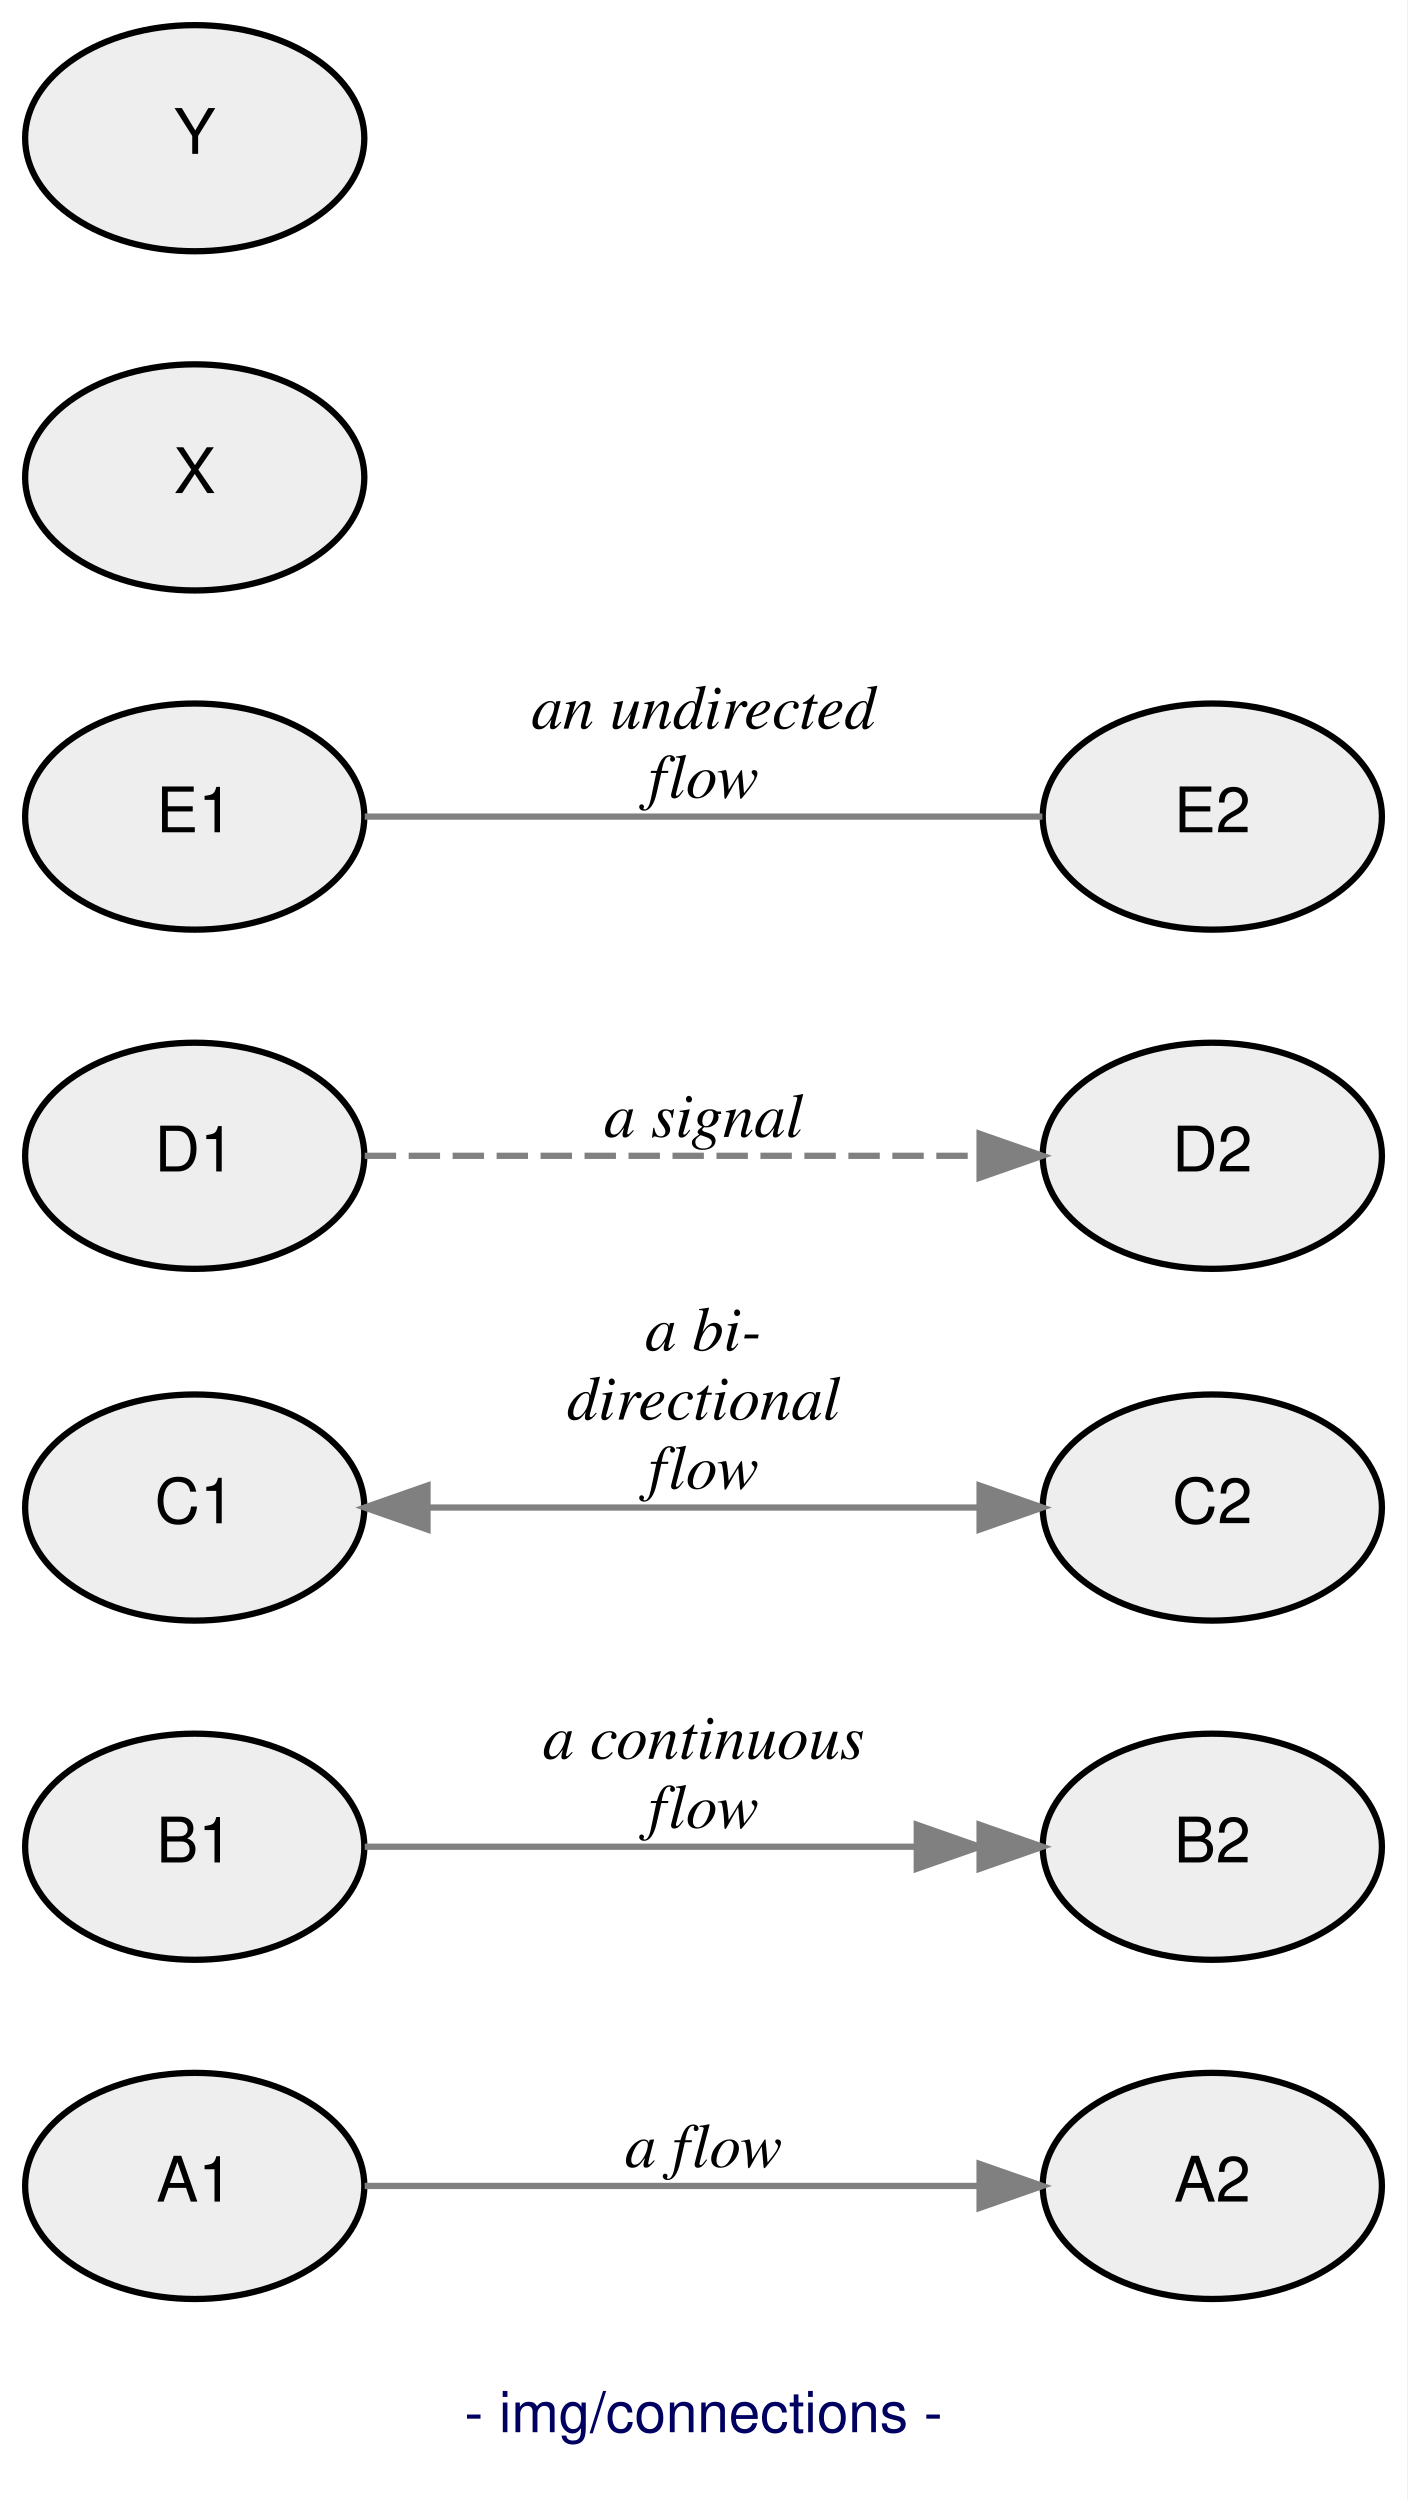
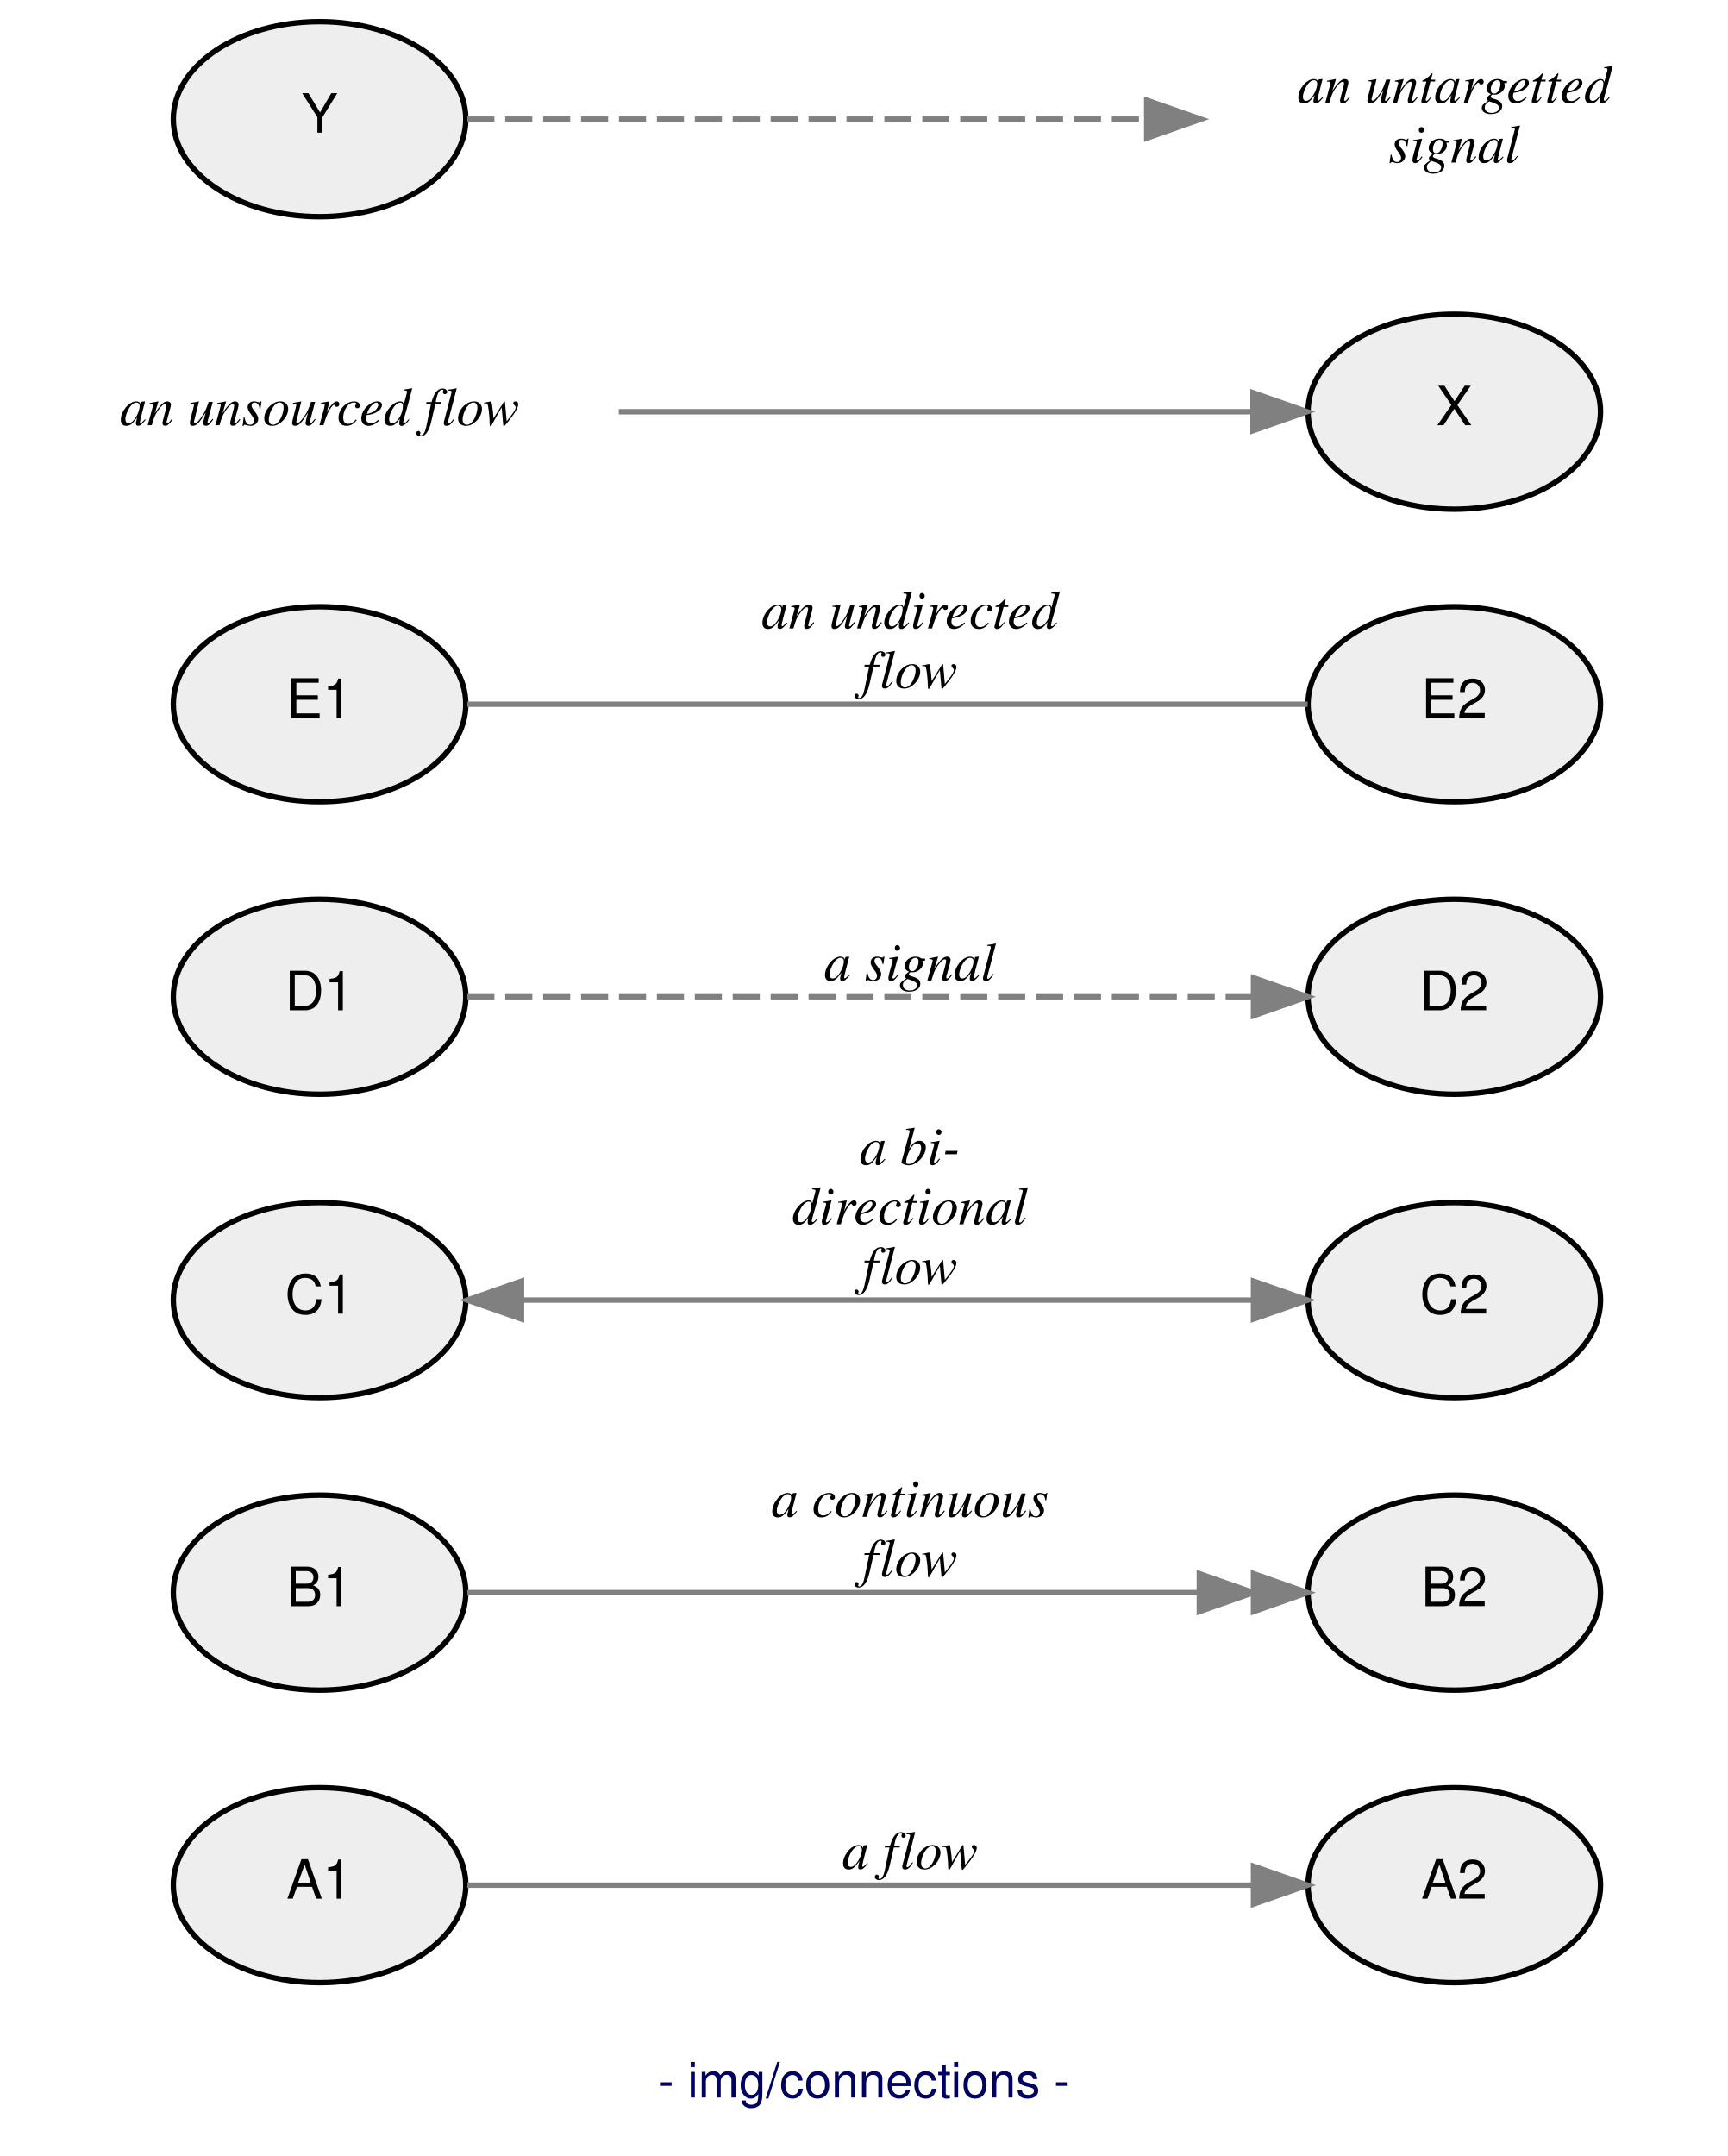
- <svg xmlns="http://www.w3.org/2000/svg" width="224pt" height="398pt" viewBox="0.00 0.00 224.00 398.00">
+ <svg xmlns="http://www.w3.org/2000/svg" width="319pt" height="398pt" viewBox="0.00 0.00 319.00 398.00">
  <g id="graph0" class="graph" transform="scale(1 1) rotate(0) translate(4 394)">
-     <polygon fill="white" stroke="transparent" points="-4,4 -4,-394 220,-394 220,4 -4,4" />
-     <text text-anchor="middle" x="108" y="-6.8" font-family="Helvetica,sans-Serif" font-size="9.00" fill="#000060">- img/connections -</text>
+     <polygon fill="white" stroke="transparent" points="-4,4 -4,-394 315,-394 315,4 -4,4" />
+     <text text-anchor="middle" x="155.5" y="-6.8" font-family="Helvetica,sans-Serif" font-size="9.00" fill="#000060">- img/connections -</text>
    <g id="node1" class="node">
-       <ellipse fill="#eeeeee" stroke="black" cx="27" cy="-46" rx="27" ry="18" />
-       <text text-anchor="middle" x="27" y="-43.5" font-family="Helvetica,sans-Serif" font-size="10.00">A1</text>
+       <ellipse fill="#eeeeee" stroke="black" cx="55" cy="-46" rx="27" ry="18" />
+       <text text-anchor="middle" x="55" y="-43.5" font-family="Helvetica,sans-Serif" font-size="10.00">A1</text>
    </g>
    <g id="node2" class="node">
-       <ellipse fill="#eeeeee" stroke="black" cx="189" cy="-46" rx="27" ry="18" />
-       <text text-anchor="middle" x="189" y="-43.5" font-family="Helvetica,sans-Serif" font-size="10.00">A2</text>
+       <ellipse fill="#eeeeee" stroke="black" cx="264.5" cy="-46" rx="27" ry="18" />
+       <text text-anchor="middle" x="264.5" y="-43.5" font-family="Helvetica,sans-Serif" font-size="10.00">A2</text>
    </g>
    <g id="edge1" class="edge">
-       <path fill="none" stroke="gray" d="M54.06,-46C80.56,-46 121.84,-46 151.57,-46" />
-       <polygon fill="gray" stroke="gray" points="151.95,-49.5 161.95,-46 151.95,-42.5 151.95,-49.5" />
-       <text text-anchor="middle" x="108" y="-49" font-family="Times,serif" font-style="italic" font-size="10.00">a flow</text>
+       <path fill="none" stroke="gray" d="M82.28,-46C119,-46 185.79,-46 227.23,-46" />
+       <polygon fill="gray" stroke="gray" points="227.43,-49.5 237.43,-46 227.43,-42.5 227.43,-49.5" />
+       <text text-anchor="middle" x="164" y="-49" font-family="Times,serif" font-style="italic" font-size="10.00">a flow</text>
    </g>
    <g id="node3" class="node">
-       <ellipse fill="#eeeeee" stroke="black" cx="27" cy="-100" rx="27" ry="18" />
-       <text text-anchor="middle" x="27" y="-97.5" font-family="Helvetica,sans-Serif" font-size="10.00">B1</text>
+       <ellipse fill="#eeeeee" stroke="black" cx="55" cy="-100" rx="27" ry="18" />
+       <text text-anchor="middle" x="55" y="-97.5" font-family="Helvetica,sans-Serif" font-size="10.00">B1</text>
    </g>
    <g id="node4" class="node">
-       <ellipse fill="#eeeeee" stroke="black" cx="189" cy="-100" rx="27" ry="18" />
-       <text text-anchor="middle" x="189" y="-97.5" font-family="Helvetica,sans-Serif" font-size="10.00">B2</text>
+       <ellipse fill="#eeeeee" stroke="black" cx="264.5" cy="-100" rx="27" ry="18" />
+       <text text-anchor="middle" x="264.5" y="-97.5" font-family="Helvetica,sans-Serif" font-size="10.00">B2</text>
    </g>
    <g id="edge2" class="edge">
-       <path fill="none" stroke="gray" d="M54.06,-100C77.77,-100 113.31,-100 141.83,-100" />
-       <polygon fill="gray" stroke="gray" points="151.95,-103.5 161.95,-100 151.95,-96.5 151.95,-103.5" />
-       <polygon fill="gray" stroke="gray" points="141.95,-103.5 151.95,-100 141.95,-96.5 141.95,-103.5" />
-       <text text-anchor="middle" x="108" y="-114" font-family="Times,serif" font-style="italic" font-size="10.00">a continuous</text>
-       <text text-anchor="middle" x="108" y="-103" font-family="Times,serif" font-style="italic" font-size="10.00">flow</text>
+       <path fill="none" stroke="gray" d="M82.28,-100C116.19,-100 175.76,-100 217.3,-100" />
+       <polygon fill="gray" stroke="gray" points="227.43,-103.5 237.43,-100 227.43,-96.5 227.43,-103.5" />
+       <polygon fill="gray" stroke="gray" points="217.43,-103.5 227.43,-100 217.43,-96.5 217.43,-103.5" />
+       <text text-anchor="middle" x="164" y="-114" font-family="Times,serif" font-style="italic" font-size="10.00">a continuous</text>
+       <text text-anchor="middle" x="164" y="-103" font-family="Times,serif" font-style="italic" font-size="10.00">flow</text>
    </g>
    <g id="node5" class="node">
-       <ellipse fill="#eeeeee" stroke="black" cx="27" cy="-154" rx="27" ry="18" />
-       <text text-anchor="middle" x="27" y="-151.5" font-family="Helvetica,sans-Serif" font-size="10.00">C1</text>
+       <ellipse fill="#eeeeee" stroke="black" cx="55" cy="-154" rx="27" ry="18" />
+       <text text-anchor="middle" x="55" y="-151.5" font-family="Helvetica,sans-Serif" font-size="10.00">C1</text>
    </g>
    <g id="node6" class="node">
-       <ellipse fill="#eeeeee" stroke="black" cx="189" cy="-154" rx="27" ry="18" />
-       <text text-anchor="middle" x="189" y="-151.5" font-family="Helvetica,sans-Serif" font-size="10.00">C2</text>
+       <ellipse fill="#eeeeee" stroke="black" cx="264.5" cy="-154" rx="27" ry="18" />
+       <text text-anchor="middle" x="264.5" y="-151.5" font-family="Helvetica,sans-Serif" font-size="10.00">C2</text>
    </g>
    <g id="edge3" class="edge">
-       <path fill="none" stroke="gray" d="M64.45,-154C90.58,-154 125.63,-154 151.72,-154" />
-       <polygon fill="gray" stroke="gray" points="64.06,-150.5 54.06,-154 64.06,-157.5 64.06,-150.5" />
-       <polygon fill="gray" stroke="gray" points="151.95,-157.5 161.95,-154 151.95,-150.5 151.95,-157.5" />
-       <text text-anchor="middle" x="108" y="-179" font-family="Times,serif" font-style="italic" font-size="10.00">a bi-</text>
-       <text text-anchor="middle" x="108" y="-168" font-family="Times,serif" font-style="italic" font-size="10.00">directional</text>
-       <text text-anchor="middle" x="108" y="-157" font-family="Times,serif" font-style="italic" font-size="10.00">flow</text>
+       <path fill="none" stroke="gray" d="M92.52,-154C130.48,-154 189.54,-154 227.36,-154" />
+       <polygon fill="gray" stroke="gray" points="92.28,-150.5 82.28,-154 92.28,-157.5 92.28,-150.5" />
+       <polygon fill="gray" stroke="gray" points="227.43,-157.5 237.43,-154 227.43,-150.5 227.43,-157.5" />
+       <text text-anchor="middle" x="164" y="-179" font-family="Times,serif" font-style="italic" font-size="10.00">a bi-</text>
+       <text text-anchor="middle" x="164" y="-168" font-family="Times,serif" font-style="italic" font-size="10.00">directional</text>
+       <text text-anchor="middle" x="164" y="-157" font-family="Times,serif" font-style="italic" font-size="10.00">flow</text>
    </g>
    <g id="node7" class="node">
-       <ellipse fill="#eeeeee" stroke="black" cx="27" cy="-210" rx="27" ry="18" />
-       <text text-anchor="middle" x="27" y="-207.5" font-family="Helvetica,sans-Serif" font-size="10.00">D1</text>
+       <ellipse fill="#eeeeee" stroke="black" cx="55" cy="-210" rx="27" ry="18" />
+       <text text-anchor="middle" x="55" y="-207.5" font-family="Helvetica,sans-Serif" font-size="10.00">D1</text>
    </g>
    <g id="node8" class="node">
-       <ellipse fill="#eeeeee" stroke="black" cx="189" cy="-210" rx="27" ry="18" />
-       <text text-anchor="middle" x="189" y="-207.5" font-family="Helvetica,sans-Serif" font-size="10.00">D2</text>
+       <ellipse fill="#eeeeee" stroke="black" cx="264.5" cy="-210" rx="27" ry="18" />
+       <text text-anchor="middle" x="264.5" y="-207.5" font-family="Helvetica,sans-Serif" font-size="10.00">D2</text>
    </g>
    <g id="edge4" class="edge">
-       <path fill="none" stroke="gray" stroke-dasharray="5,2" d="M54.06,-210C80.56,-210 121.84,-210 151.57,-210" />
-       <polygon fill="gray" stroke="gray" points="151.95,-213.5 161.95,-210 151.95,-206.5 151.95,-213.5" />
-       <text text-anchor="middle" x="108" y="-213" font-family="Times,serif" font-style="italic" font-size="10.00">a signal</text>
+       <path fill="none" stroke="gray" stroke-dasharray="5,2" d="M82.28,-210C119,-210 185.79,-210 227.23,-210" />
+       <polygon fill="gray" stroke="gray" points="227.43,-213.5 237.43,-210 227.43,-206.5 227.43,-213.5" />
+       <text text-anchor="middle" x="164" y="-213" font-family="Times,serif" font-style="italic" font-size="10.00">a signal</text>
    </g>
    <g id="node9" class="node">
-       <ellipse fill="#eeeeee" stroke="black" cx="27" cy="-264" rx="27" ry="18" />
-       <text text-anchor="middle" x="27" y="-261.5" font-family="Helvetica,sans-Serif" font-size="10.00">E1</text>
+       <ellipse fill="#eeeeee" stroke="black" cx="55" cy="-264" rx="27" ry="18" />
+       <text text-anchor="middle" x="55" y="-261.5" font-family="Helvetica,sans-Serif" font-size="10.00">E1</text>
    </g>
    <g id="node10" class="node">
-       <ellipse fill="#eeeeee" stroke="black" cx="189" cy="-264" rx="27" ry="18" />
-       <text text-anchor="middle" x="189" y="-261.5" font-family="Helvetica,sans-Serif" font-size="10.00">E2</text>
+       <ellipse fill="#eeeeee" stroke="black" cx="264.5" cy="-264" rx="27" ry="18" />
+       <text text-anchor="middle" x="264.5" y="-261.5" font-family="Helvetica,sans-Serif" font-size="10.00">E2</text>
    </g>
    <g id="edge5" class="edge">
-       <path fill="none" stroke="gray" d="M54.06,-264C83.82,-264 132.2,-264 161.95,-264" />
-       <text text-anchor="middle" x="108" y="-278" font-family="Times,serif" font-style="italic" font-size="10.00">an undirected</text>
-       <text text-anchor="middle" x="108" y="-267" font-family="Times,serif" font-style="italic" font-size="10.00">flow</text>
+       <path fill="none" stroke="gray" d="M82.28,-264C122.19,-264 197.65,-264 237.43,-264" />
+       <text text-anchor="middle" x="164" y="-278" font-family="Times,serif" font-style="italic" font-size="10.00">an undirected</text>
+       <text text-anchor="middle" x="164" y="-267" font-family="Times,serif" font-style="italic" font-size="10.00">flow</text>
    </g>
    <g id="node11" class="node">
-       <ellipse fill="#eeeeee" stroke="black" cx="27" cy="-318" rx="27" ry="18" />
-       <text text-anchor="middle" x="27" y="-315.5" font-family="Helvetica,sans-Serif" font-size="10.00">X</text>
+       <ellipse fill="#eeeeee" stroke="black" cx="264.5" cy="-318" rx="27" ry="18" />
+       <text text-anchor="middle" x="264.5" y="-315.5" font-family="Helvetica,sans-Serif" font-size="10.00">X</text>
    </g>
    <g id="node12" class="node">
-       <ellipse fill="#eeeeee" stroke="black" cx="27" cy="-372" rx="27" ry="18" />
-       <text text-anchor="middle" x="27" y="-369.5" font-family="Helvetica,sans-Serif" font-size="10.00">Y</text>
+       <ellipse fill="#eeeeee" stroke="black" cx="55" cy="-372" rx="27" ry="18" />
+       <text text-anchor="middle" x="55" y="-369.5" font-family="Helvetica,sans-Serif" font-size="10.00">Y</text>
+     </g>
+     <g id="node14" class="node">
+       <text text-anchor="middle" x="264.5" y="-375" font-family="Times,serif" font-style="italic" font-size="10.00">an untargetted</text>
+       <text text-anchor="middle" x="264.5" y="-364" font-family="Times,serif" font-style="italic" font-size="10.00">signal</text>
+     </g>
+     <g id="edge7" class="edge">
+       <path fill="none" stroke="gray" stroke-dasharray="5,2" d="M82.28,-372C113.65,-372 166.96,-372 207.67,-372" />
+       <polygon fill="gray" stroke="gray" points="207.72,-375.5 217.72,-372 207.72,-368.5 207.72,-375.5" />
+     </g>
+     <g id="node13" class="node">
+       <text text-anchor="middle" x="55" y="-315.5" font-family="Times,serif" font-style="italic" font-size="10.00">an unsourced flow</text>
+     </g>
+     <g id="edge6" class="edge">
+       <path fill="none" stroke="gray" d="M110.25,-318C147.04,-318 194.67,-318 227,-318" />
+       <polygon fill="gray" stroke="gray" points="227.34,-321.5 237.34,-318 227.34,-314.5 227.34,-321.5" />
    </g>
  </g>
</svg>
